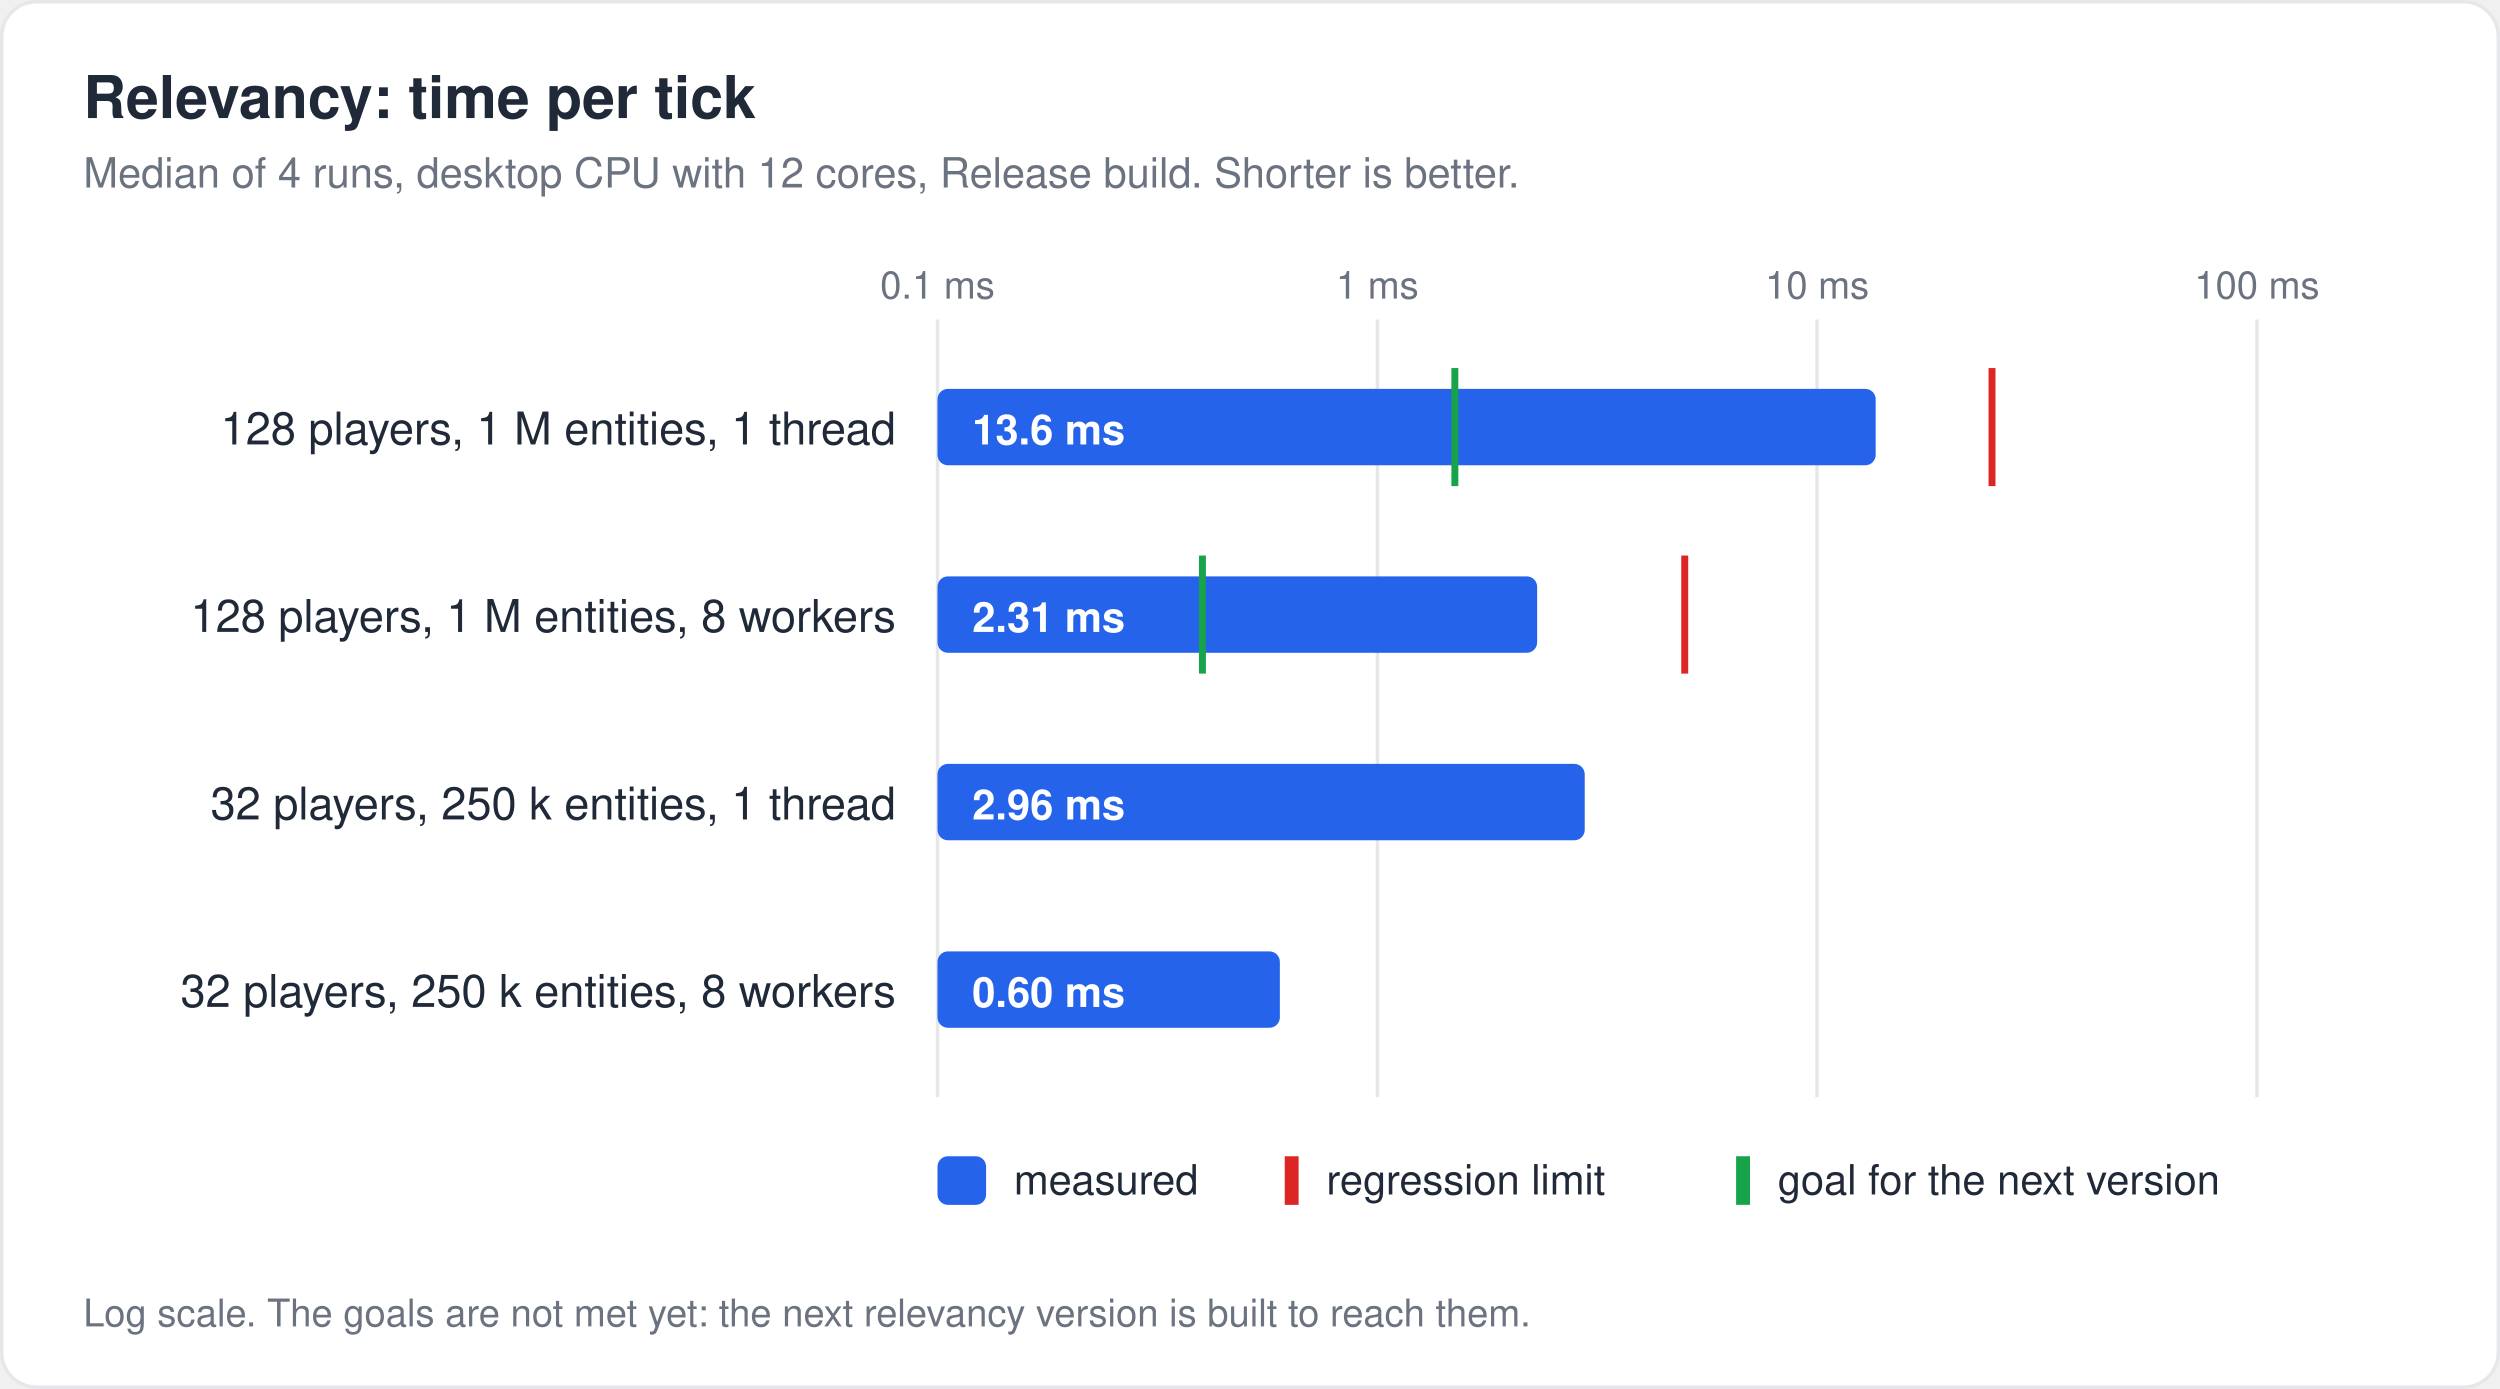
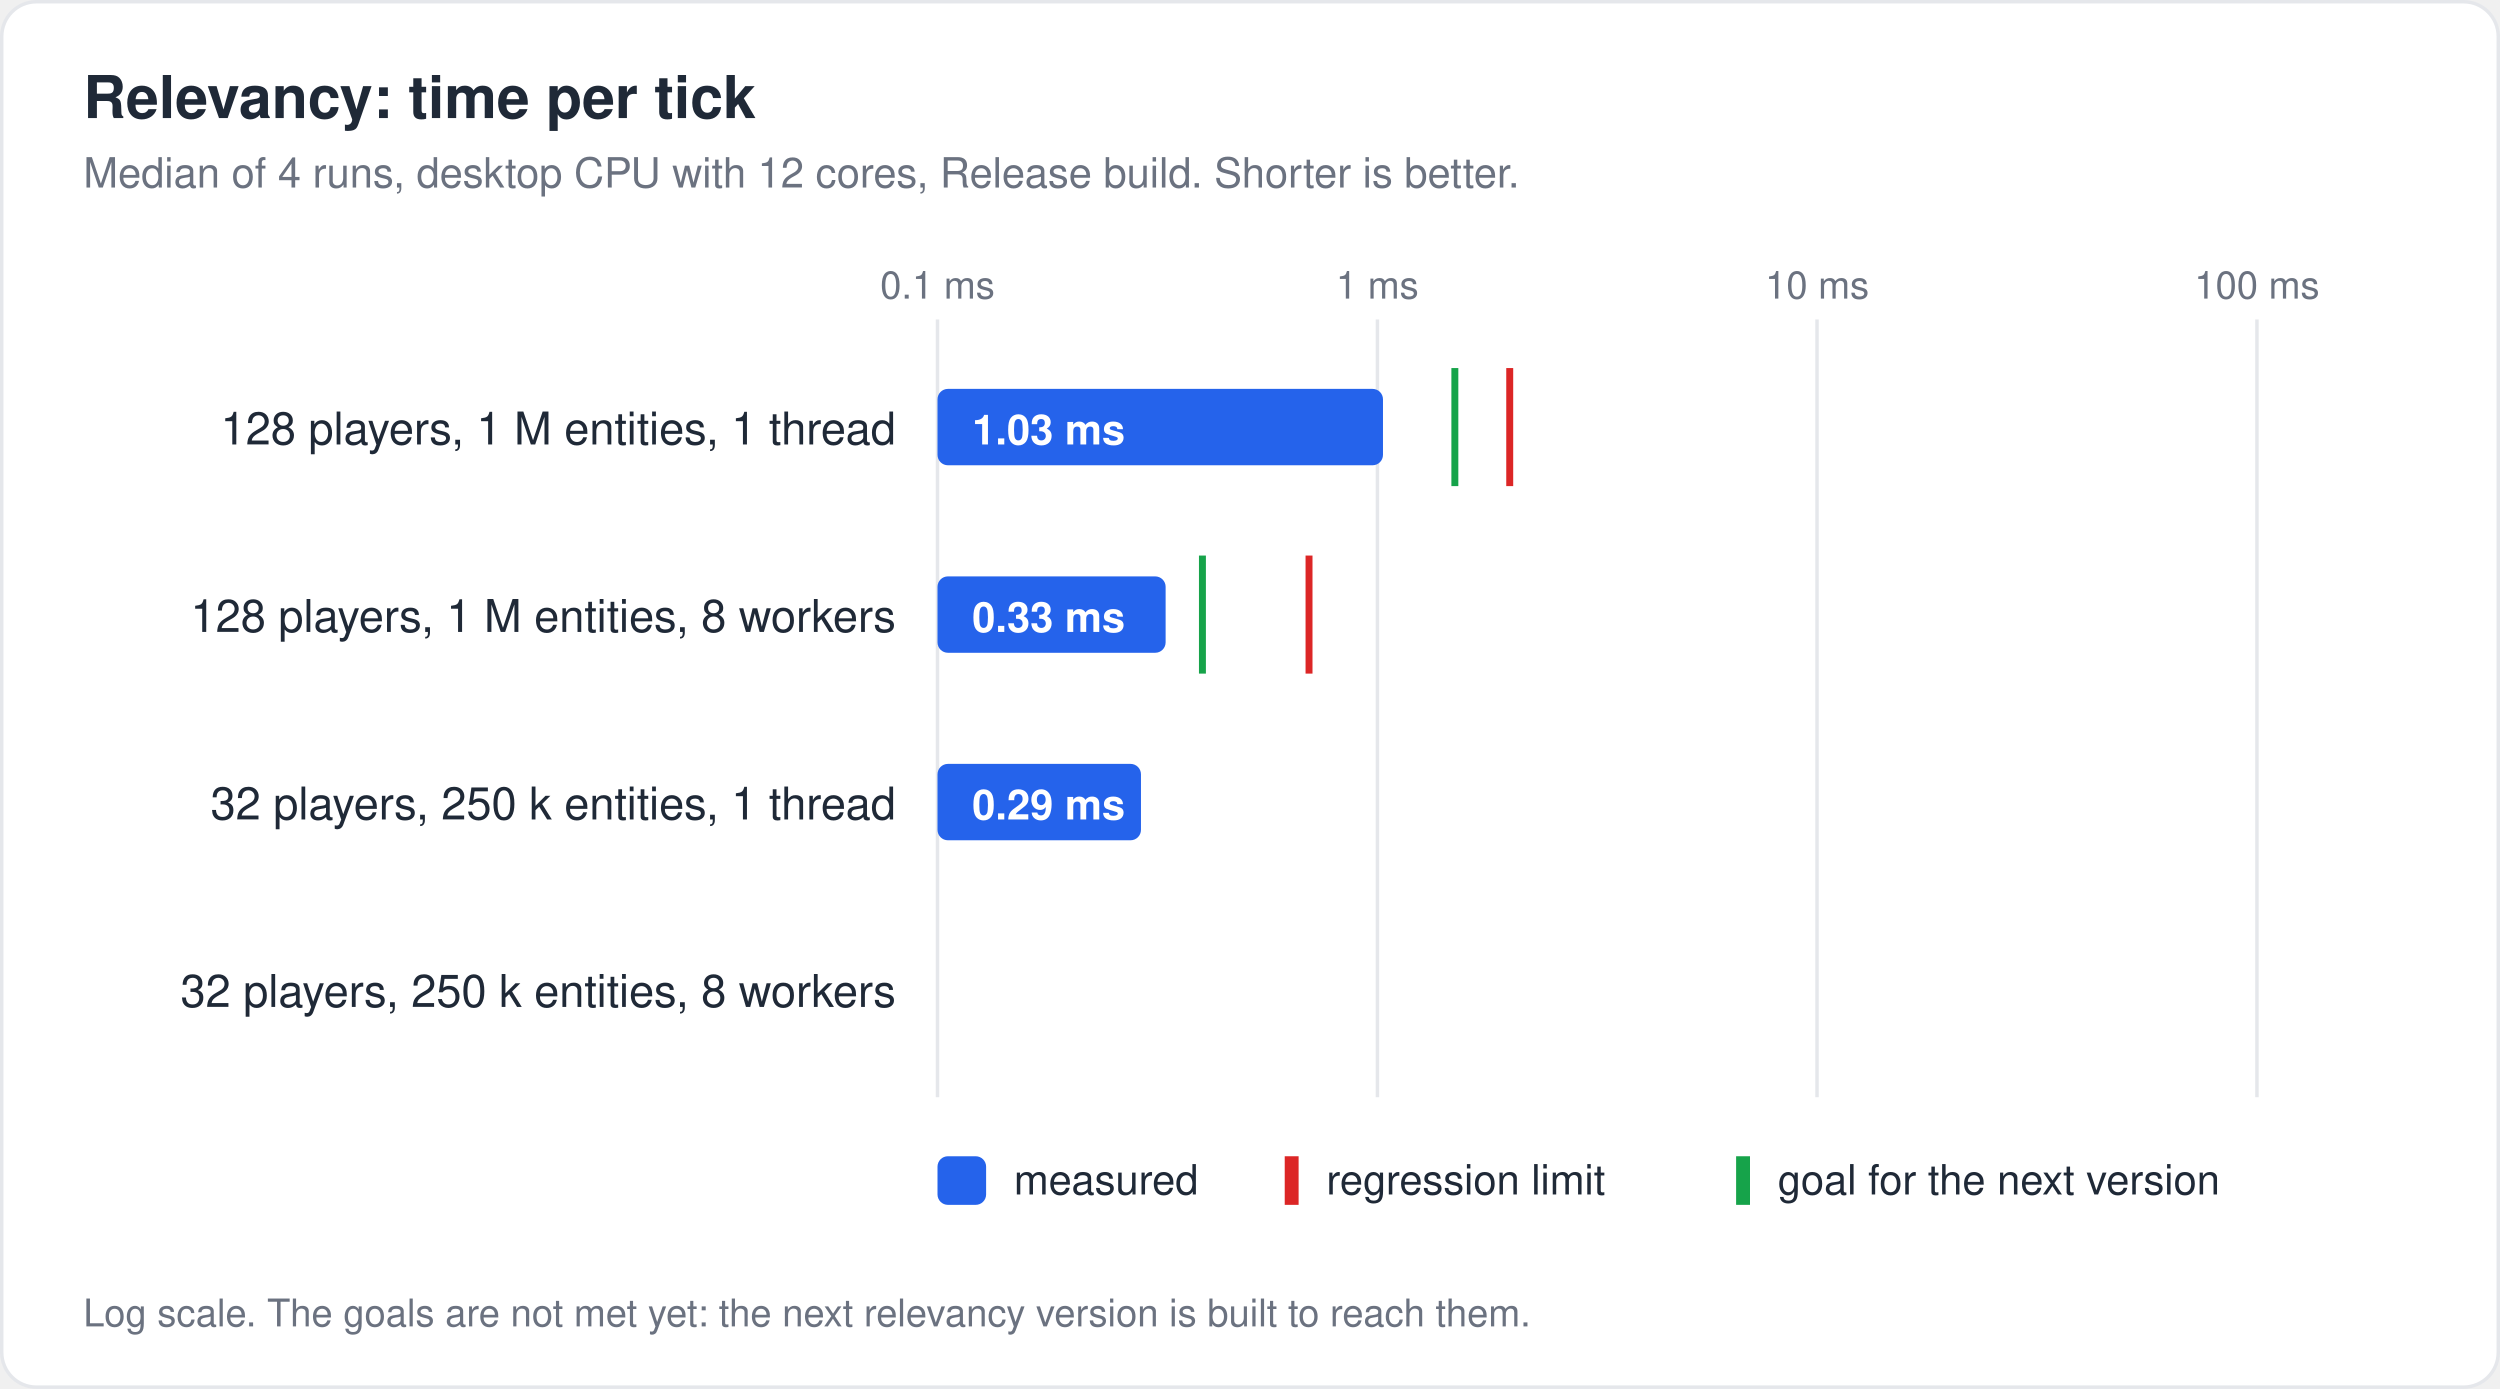
<svg xmlns="http://www.w3.org/2000/svg" width="720" height="400" viewBox="0 0 720 400" role="img" aria-label="Relevancy: time per tick">
  <rect x="0.5" y="0.5" width="719" height="399" rx="10" fill="#ffffff" stroke="#e5e7eb" />
  <text x="24" y="34" font-size="17" fill="#1f2937" text-anchor="start" font-weight="bold" font-family="Segoe UI, Helvetica, Arial, sans-serif">Relevancy: time per tick</text>
  <text x="24" y="54" font-size="12" fill="#6b7280" text-anchor="start" font-weight="normal" font-family="Segoe UI, Helvetica, Arial, sans-serif">Median of 4 runs, desktop CPU with 12 cores, Release build. Shorter is better.</text>
  <line x1="270.0" y1="92" x2="270.0" y2="316" stroke="#e5e7eb" />
  <text x="270.0" y="86" font-size="11" fill="#6b7280" text-anchor="middle" font-weight="normal" font-family="Segoe UI, Helvetica, Arial, sans-serif">0.1 ms</text>
  <line x1="396.7" y1="92" x2="396.7" y2="316" stroke="#e5e7eb" />
  <text x="396.667" y="86" font-size="11" fill="#6b7280" text-anchor="middle" font-weight="normal" font-family="Segoe UI, Helvetica, Arial, sans-serif">1 ms</text>
  <line x1="523.3" y1="92" x2="523.3" y2="316" stroke="#e5e7eb" />
  <text x="523.333" y="86" font-size="11" fill="#6b7280" text-anchor="middle" font-weight="normal" font-family="Segoe UI, Helvetica, Arial, sans-serif">10 ms</text>
  <line x1="650.0" y1="92" x2="650.0" y2="316" stroke="#e5e7eb" />
  <text x="650.0" y="86" font-size="11" fill="#6b7280" text-anchor="middle" font-weight="normal" font-family="Segoe UI, Helvetica, Arial, sans-serif">100 ms</text>
  <text x="258" y="128" font-size="13" fill="#1f2937" text-anchor="end" font-weight="normal" font-family="Segoe UI, Helvetica, Arial, sans-serif">128 players, 1 M entities, 1 thread</text>
-   <rect x="270" y="112" width="270.2" height="22" rx="3" fill="#2563eb" />
-   <text x="280" y="128" font-size="12" fill="#ffffff" text-anchor="start" font-weight="bold" font-family="Segoe UI, Helvetica, Arial, sans-serif">13.6 ms</text>
-   <line x1="573.7" y1="106" x2="573.7" y2="140" stroke="#dc2626" stroke-width="2" />
+   <rect x="270" y="112" width="128.3" height="22" rx="3" fill="#2563eb" />
+   <text x="280" y="128" font-size="12" fill="#ffffff" text-anchor="start" font-weight="bold" font-family="Segoe UI, Helvetica, Arial, sans-serif">1.03 ms</text>
+   <line x1="434.8" y1="106" x2="434.8" y2="140" stroke="#dc2626" stroke-width="2" />
  <line x1="419.0" y1="106" x2="419.0" y2="140" stroke="#16a34a" stroke-width="2" />
  <text x="258" y="182" font-size="13" fill="#1f2937" text-anchor="end" font-weight="normal" font-family="Segoe UI, Helvetica, Arial, sans-serif">128 players, 1 M entities, 8 workers</text>
-   <rect x="270" y="166" width="172.7" height="22" rx="3" fill="#2563eb" />
-   <text x="280" y="182" font-size="12" fill="#ffffff" text-anchor="start" font-weight="bold" font-family="Segoe UI, Helvetica, Arial, sans-serif">2.31 ms</text>
-   <line x1="485.2" y1="160" x2="485.2" y2="194" stroke="#dc2626" stroke-width="2" />
+   <rect x="270" y="166" width="65.7" height="22" rx="3" fill="#2563eb" />
+   <text x="280" y="182" font-size="12" fill="#ffffff" text-anchor="start" font-weight="bold" font-family="Segoe UI, Helvetica, Arial, sans-serif">0.33 ms</text>
+   <line x1="377.0" y1="160" x2="377.0" y2="194" stroke="#dc2626" stroke-width="2" />
  <line x1="346.3" y1="160" x2="346.3" y2="194" stroke="#16a34a" stroke-width="2" />
  <text x="258" y="236" font-size="13" fill="#1f2937" text-anchor="end" font-weight="normal" font-family="Segoe UI, Helvetica, Arial, sans-serif">32 players, 250 k entities, 1 thread</text>
-   <rect x="270" y="220" width="186.4" height="22" rx="3" fill="#2563eb" />
-   <text x="280" y="236" font-size="12" fill="#ffffff" text-anchor="start" font-weight="bold" font-family="Segoe UI, Helvetica, Arial, sans-serif">2.96 ms</text>
+   <rect x="270" y="220" width="58.6" height="22" rx="3" fill="#2563eb" />
+   <text x="280" y="236" font-size="12" fill="#ffffff" text-anchor="start" font-weight="bold" font-family="Segoe UI, Helvetica, Arial, sans-serif">0.29 ms</text>
  <text x="258" y="290" font-size="13" fill="#1f2937" text-anchor="end" font-weight="normal" font-family="Segoe UI, Helvetica, Arial, sans-serif">32 players, 250 k entities, 8 workers</text>
-   <rect x="270" y="274" width="98.6" height="22" rx="3" fill="#2563eb" />
-   <text x="280" y="290" font-size="12" fill="#ffffff" text-anchor="start" font-weight="bold" font-family="Segoe UI, Helvetica, Arial, sans-serif">0.60 ms</text>
+   <rect x="270" y="274" width="0.0" height="22" rx="3" fill="#2563eb" />
+   <text x="280" y="290" font-size="12" fill="#ffffff" text-anchor="start" font-weight="bold" font-family="Segoe UI, Helvetica, Arial, sans-serif">0.10 ms</text>
  <rect x="270" y="333" width="14" height="14" rx="3" fill="#2563eb" />
  <text x="292" y="344" font-size="12" fill="#1f2937" text-anchor="start" font-weight="normal" font-family="Segoe UI, Helvetica, Arial, sans-serif">measured</text>
  <rect x="370" y="333" width="4" height="14" fill="#dc2626" />
  <text x="382" y="344" font-size="12" fill="#1f2937" text-anchor="start" font-weight="normal" font-family="Segoe UI, Helvetica, Arial, sans-serif">regression limit</text>
  <rect x="500" y="333" width="4" height="14" fill="#16a34a" />
  <text x="512" y="344" font-size="12" fill="#1f2937" text-anchor="start" font-weight="normal" font-family="Segoe UI, Helvetica, Arial, sans-serif">goal for the next version</text>
  <text x="24" y="382" font-size="11" fill="#6b7280" text-anchor="start" font-weight="normal" font-family="Segoe UI, Helvetica, Arial, sans-serif">Log scale. The goals are not met yet: the next relevancy version is built to reach them.</text>
</svg>
